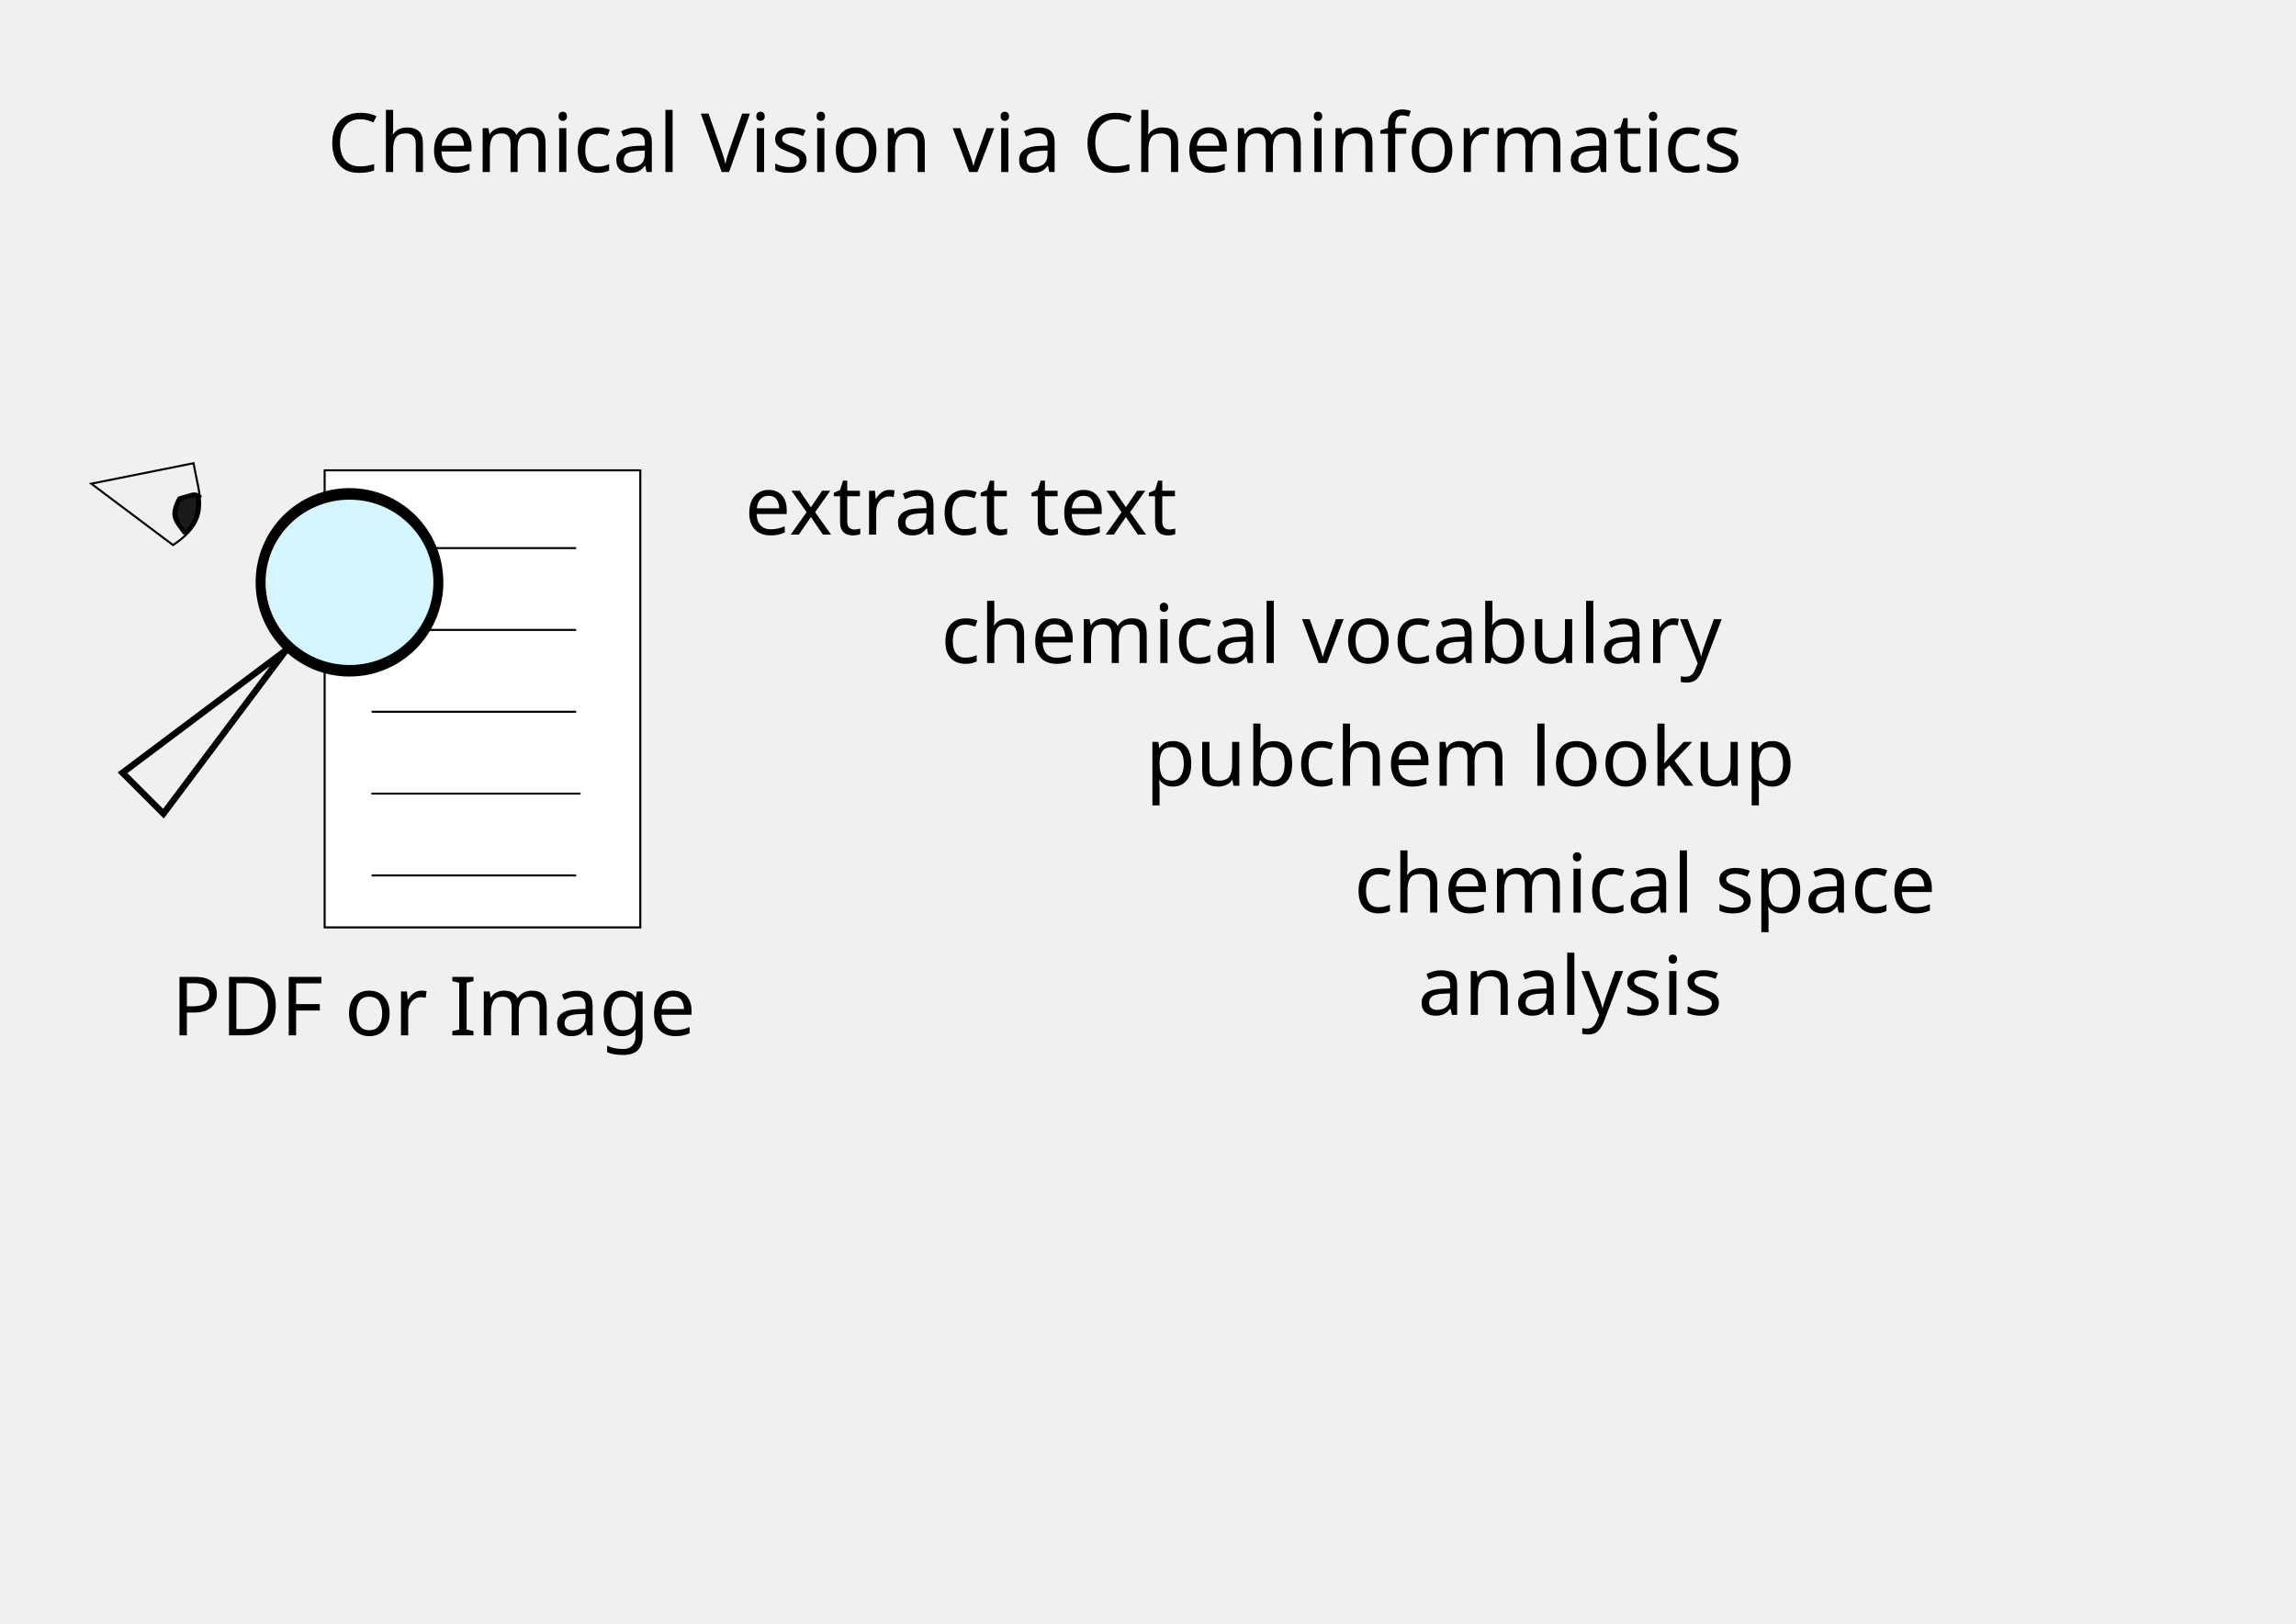
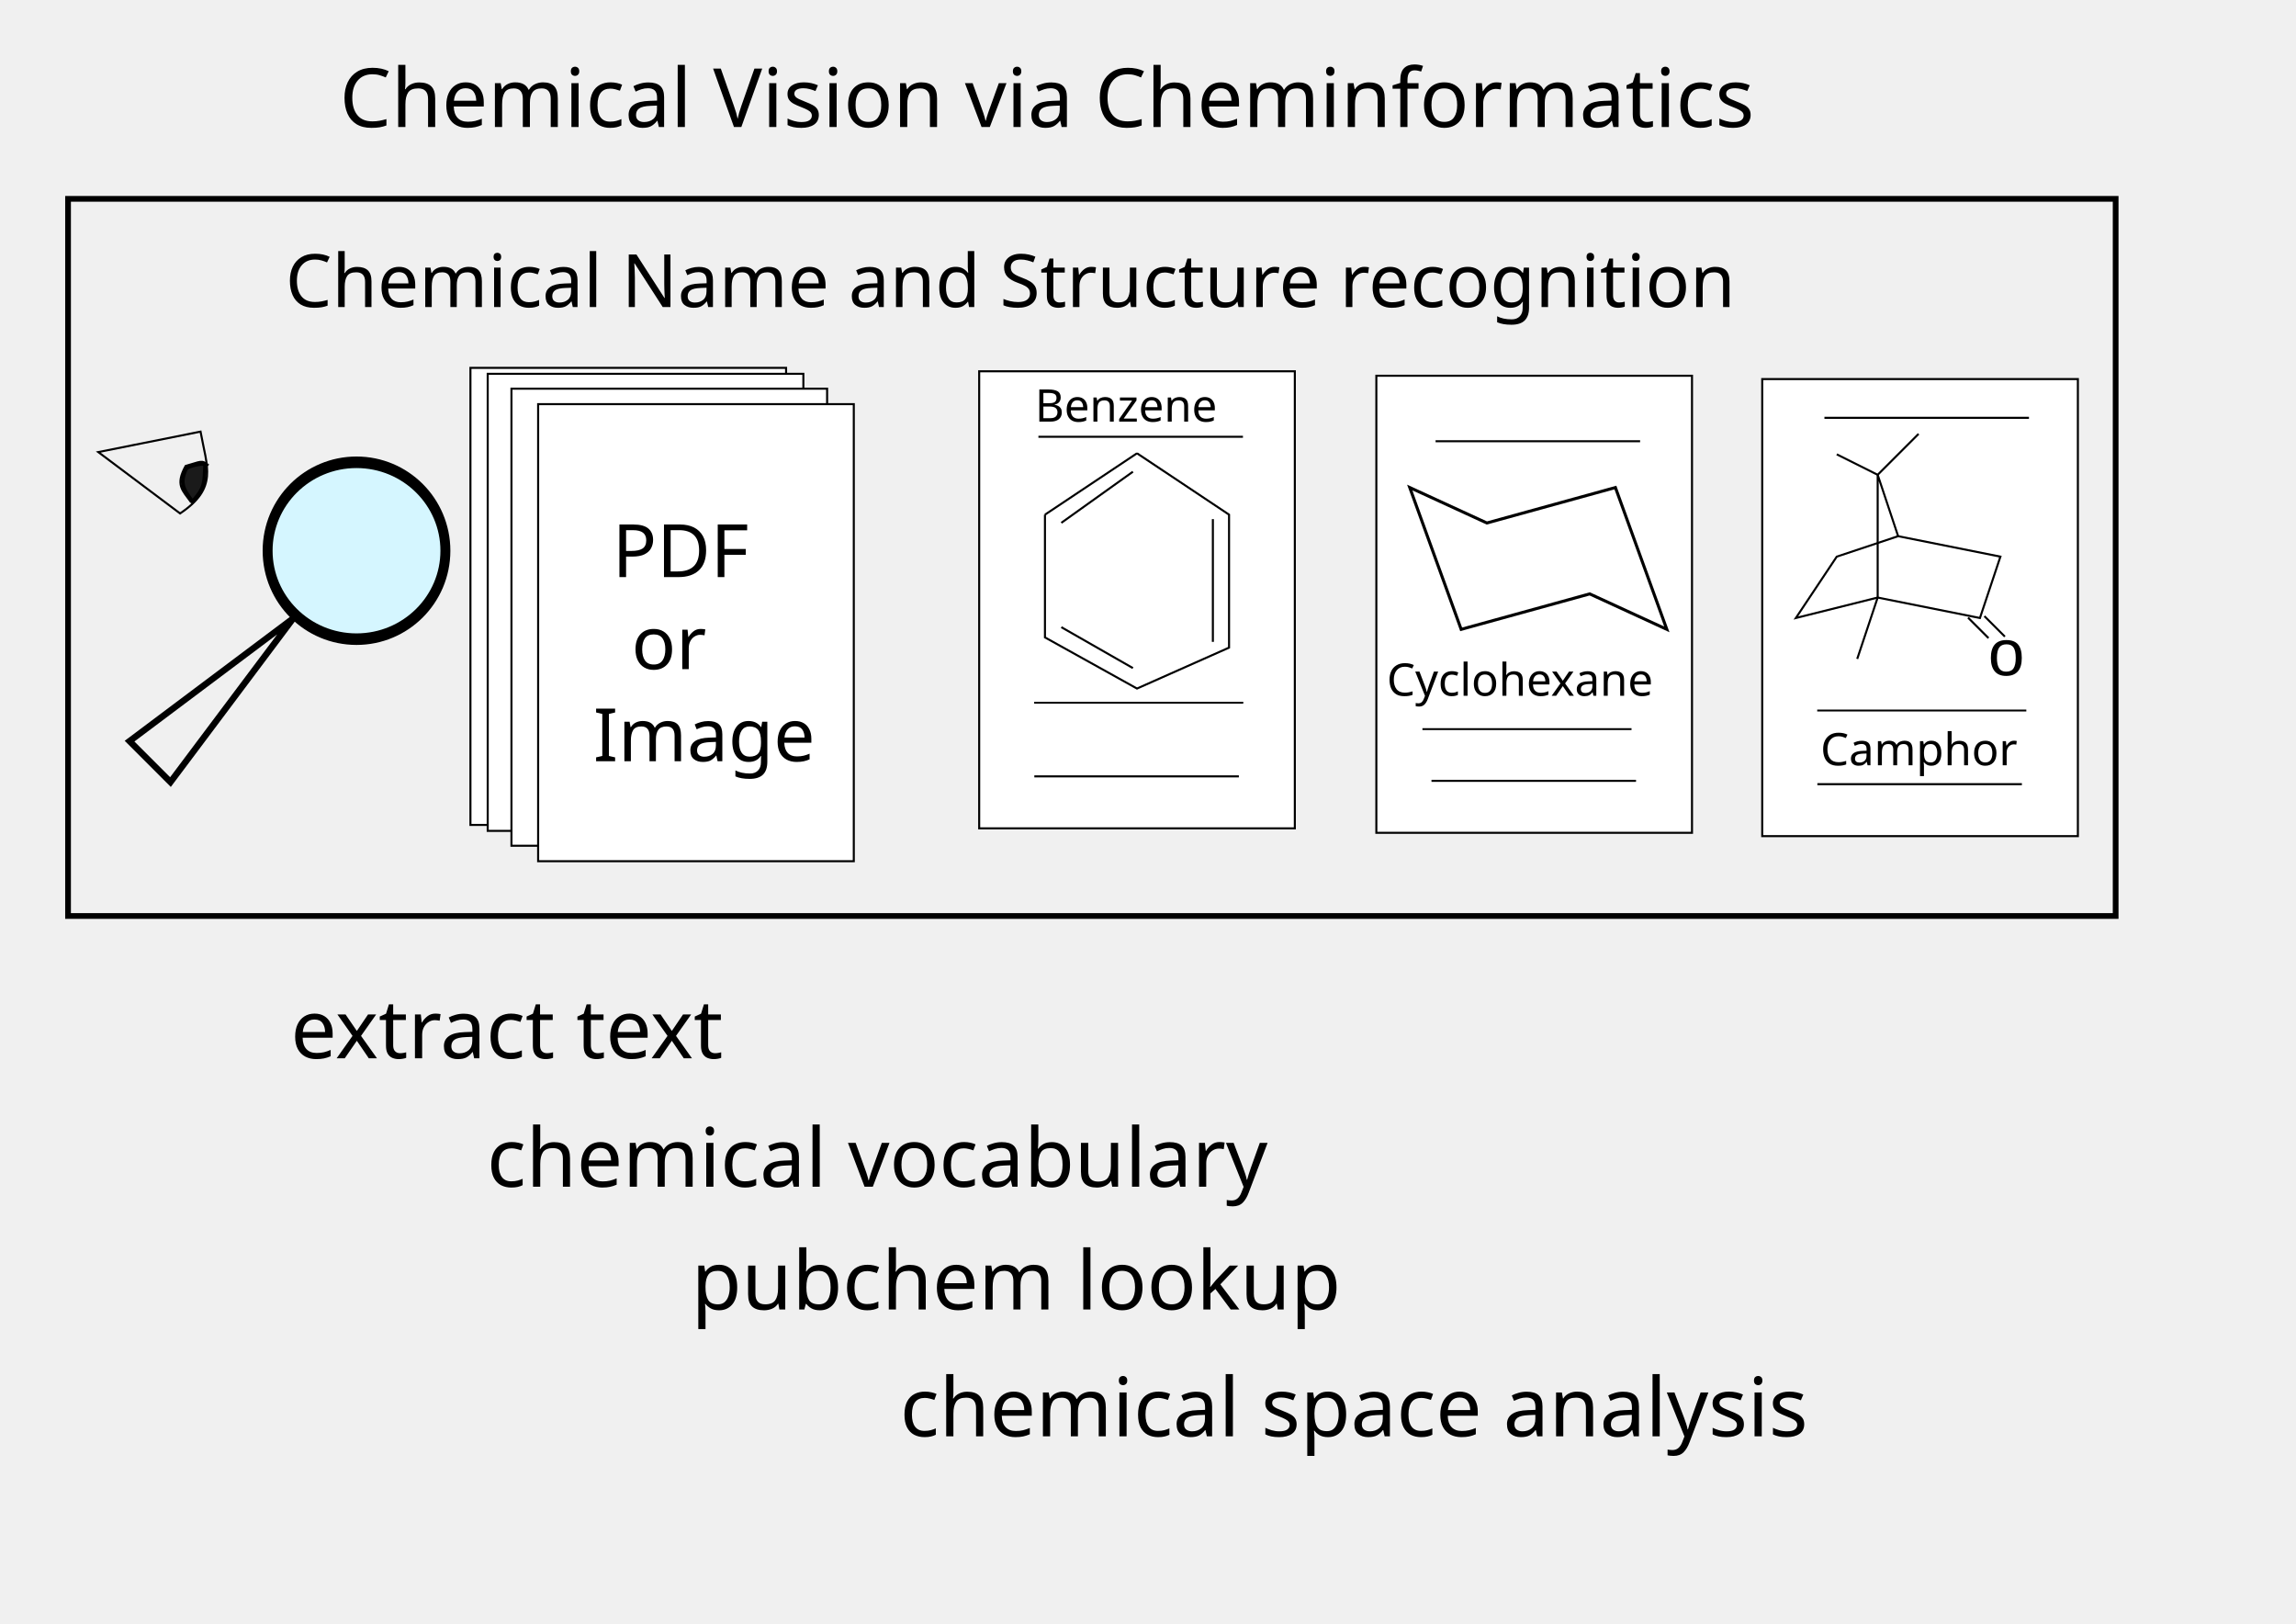
<svg xmlns="http://www.w3.org/2000/svg" width="297mm" height="210mm" id="svg2994" version="1.1">
  <defs id="defs2996" />
  <g id="layer1">
-     <rect style="fill:#ffffff;fill-rule:evenodd;stroke:#000000;stroke-width:1px;stroke-linecap:butt;stroke-linejoin:miter;stroke-opacity:1" id="rect3003" width="154.322" height="223.421" x="158.723" y="229.905" />
-     <path style="fill:none;stroke:#000000;stroke-width:1px;stroke-linecap:butt;stroke-linejoin:miter;stroke-opacity:1" d="m 181.68,267.921 c 20,0 100,0 100,0" id="path3007" />
-     <path style="fill:none;stroke:#000000;stroke-width:1px;stroke-linecap:butt;stroke-linejoin:miter;stroke-opacity:1" d="m 181.68,307.921 100,0" id="path3009" />
-     <path style="fill:none;stroke:#000000;stroke-width:1px;stroke-linecap:butt;stroke-linejoin:miter;stroke-opacity:1" d="m 181.68,347.921 100,0" id="path3011" />
-     <path style="fill:none;stroke:#000000;stroke-width:1px;stroke-linecap:butt;stroke-linejoin:miter;stroke-opacity:1" d="m 181.68,427.921 100,0" id="path3013" />
-     <path style="fill:none;stroke:#000000;stroke-width:0.923px;stroke-linecap:butt;stroke-linejoin:miter;stroke-opacity:1" d="m 181.605,387.921 102.235,0" id="path3015" />
-     <path style="fill:#d5f6ff;stroke:#000000;stroke-width:7.83;stroke-miterlimit:4;stroke-opacity:1;stroke-dasharray:none" id="path3019" d="m 220,444.094 a 70,60 0 1 1 -140,0 70,60 0 1 1 140,0 z" transform="matrix(0.6208272,0,0,0.7205001,77.74113,-35.31111)" />
-     <path style="fill:none;stroke:#000000;stroke-width:3.125;stroke-linecap:butt;stroke-linejoin:miter;stroke-miterlimit:4;stroke-opacity:1;stroke-dasharray:none" d="m 139.907,317.743 -80,60 20,20 z" id="path3792" />
-     <path style="fill:none;stroke:#000000;stroke-width:1px;stroke-linecap:butt;stroke-linejoin:miter;stroke-opacity:1" d="m 84.613,266.435 -40,-30 50,-10 c 3.12,17.315 8.611,27.509 -10,40 z" id="path3796-7" />
-     <path style="fill:none;stroke:#000000;stroke-width:1px;stroke-linecap:butt;stroke-linejoin:miter;stroke-opacity:1" d="m 90.056,261.047 c -4.261,-5.974 -7.907,-8.41 -2.724,-17.821 7.372,-2.032 7.787,-3.185 11.176,-0.305" id="path3798-4" />
-     <path style="fill:#1a1a1a;stroke:#000000;stroke-width:1.8;stroke-miterlimit:4;stroke-opacity:1;stroke-dasharray:none" d="m 88.452,257.486 c -2.684,-3.88 -3.154,-6.58 -1.836,-10.549 0.927,-2.792 1.115,-2.975 3.915,-3.806 1.617,-0.48 3.703,-0.873 4.634,-0.873 l 1.693,0 -0.243,5.079 c -0.253,5.286 -1.179,7.646 -4.619,11.769 l -1.325,1.588 -2.219,-3.208 z" id="path3800-7" />
-     <text xml:space="preserve" style="font-size:40px;font-style:normal;font-weight:normal;line-height:125%;letter-spacing:0px;word-spacing:0px;fill:#000000;fill-opacity:1;stroke:none;font-family:Sans" x="238" y="506.094" id="text3851">
-       <tspan x="238" y="506.094" id="tspan3859" style="text-align:center;text-anchor:middle">PDF or Image</tspan>
+     <rect style="fill:#ffffff;fill-rule:evenodd;stroke:#000000;stroke-width:1px;stroke-linecap:butt;stroke-linejoin:miter;stroke-opacity:1" id="rect3003" width="154.322" height="223.421" x="478.725" y="181.492" />
+     <path style="fill:none;stroke:#000000;stroke-width:1px;stroke-linecap:butt;stroke-linejoin:miter;stroke-opacity:1" d="m 507.683,213.508 c 20,0 100,0 100,0" id="path3007" />
+     <path style="fill:none;stroke:#000000;stroke-width:1px;stroke-linecap:butt;stroke-linejoin:miter;stroke-opacity:1" d="m 505.683,379.508 100,0" id="path3013" />
+     <path style="fill:none;stroke:#000000;stroke-width:0.923px;stroke-linecap:butt;stroke-linejoin:miter;stroke-opacity:1" d="m 505.607,343.508 102.235,0" id="path3015" />
+     <path style="fill:#d5f6ff;stroke:#000000;stroke-width:7.83;stroke-miterlimit:4;stroke-opacity:1;stroke-dasharray:none" id="path3019" d="m 220,444.094 a 70,60 0 1 1 -140,0 70,60 0 1 1 140,0 z" transform="matrix(0.6208272,0,0,0.7205001,81.17253,-50.76465)" />
+     <path style="fill:none;stroke:#000000;stroke-width:3.125;stroke-linecap:butt;stroke-linejoin:miter;stroke-miterlimit:4;stroke-opacity:1;stroke-dasharray:none" d="m 143.339,302.289 -80,60 20,20 z" id="path3792" />
+     <path style="fill:none;stroke:#000000;stroke-width:1px;stroke-linecap:butt;stroke-linejoin:miter;stroke-opacity:1" d="m 88.045,250.981 -40,-30 50,-10 c 3.12,17.315 8.611,27.509 -10,40 z" id="path3796-7" />
+     <path style="fill:none;stroke:#000000;stroke-width:1px;stroke-linecap:butt;stroke-linejoin:miter;stroke-opacity:1" d="m 93.487,245.593 c -4.261,-5.974 -7.907,-8.41 -2.724,-17.821 7.372,-2.032 7.787,-3.185 11.176,-0.305" id="path3798-4" />
+     <path style="fill:#1a1a1a;stroke:#000000;stroke-width:1.8;stroke-miterlimit:4;stroke-opacity:1;stroke-dasharray:none" d="m 91.883,242.032 c -2.684,-3.88 -3.154,-6.58 -1.836,-10.549 0.927,-2.792 1.115,-2.975 3.915,-3.806 1.617,-0.48 3.703,-0.873 4.634,-0.873 l 1.693,0 -0.243,5.079 c -0.253,5.286 -1.179,7.646 -4.619,11.769 l -1.325,1.588 -2.219,-3.208 z" id="path3800-7" />
+     <text xml:space="preserve" style="font-size:40px;font-style:normal;font-weight:normal;line-height:125%;letter-spacing:0px;word-spacing:0px;fill:#000000;fill-opacity:1;stroke:none;font-family:Sans" x="520" y="150.094" id="text3851">
+       <tspan x="520" y="150.094" id="tspan3859" style="font-size:36px;text-align:center;text-anchor:middle">Chemical Name and Structure recognition</tspan>
    </text>
-     <text xml:space="preserve" style="font-size:40px;font-style:normal;font-weight:normal;line-height:125%;letter-spacing:0px;word-spacing:0px;fill:#000000;fill-opacity:1;stroke:none;font-family:Sans" x="364.104" y="261.316" id="text3861">
-       <tspan id="tspan3863" x="364.104" y="261.316">extract text</tspan>
+     <text xml:space="preserve" style="font-size:40px;font-style:normal;font-weight:normal;line-height:125%;letter-spacing:0px;word-spacing:0px;fill:#000000;fill-opacity:1;stroke:none;font-family:Sans" x="166" y="62.094" id="text3883">
+       <tspan id="tspan3885" x="166" y="62.094">Chemical Vision via Cheminformatics</tspan>
    </text>
-     <text xml:space="preserve" style="font-size:40px;font-style:normal;font-weight:normal;line-height:125%;letter-spacing:0px;word-spacing:0px;fill:#000000;fill-opacity:1;stroke:none;font-family:Sans" x="460" y="324.094" id="text3869">
-       <tspan id="tspan3871" x="460" y="324.094">chemical vocabulary</tspan>
+     <path style="fill:none;stroke:#000000;stroke-width:1px;stroke-linecap:butt;stroke-linejoin:miter;stroke-opacity:1" d="m 510.883,251.576 0,60 45,25 45,-20 0,-65 -45,-30" id="path3026" />
+     <path style="fill:none;stroke:#000000;stroke-width:1px;stroke-linecap:butt;stroke-linejoin:miter;stroke-opacity:1" d="m 555.883,221.576 -45,30" id="path3028" />
+     <path style="fill:none;stroke:#000000;stroke-width:1px;stroke-linecap:butt;stroke-linejoin:miter;stroke-opacity:1" d="m 553.883,230.576 -35,25" id="path3030" />
+     <path style="fill:none;stroke:#000000;stroke-width:1px;stroke-linecap:butt;stroke-linejoin:miter;stroke-opacity:1" d="m 518.883,306.576 35,20" id="path3032" />
+     <path style="fill:none;stroke:#000000;stroke-width:1px;stroke-linecap:butt;stroke-linejoin:miter;stroke-opacity:1" d="m 592.975,253.757 0,60" id="path3034" />
+     <rect style="fill:#ffffff;fill-rule:evenodd;stroke:#000000;stroke-width:1px;stroke-linecap:butt;stroke-linejoin:miter;stroke-opacity:1" id="rect3003-2" width="154.322" height="223.421" x="672.9" y="183.672" />
+     <path style="fill:none;stroke:#000000;stroke-width:1px;stroke-linecap:butt;stroke-linejoin:miter;stroke-opacity:1" d="m 701.857,215.689 c 20,0 100,0 100,0" id="path3007-5" />
+     <path style="fill:none;stroke:#000000;stroke-width:1px;stroke-linecap:butt;stroke-linejoin:miter;stroke-opacity:1" d="m 699.857,381.689 100,0" id="path3013-9" />
+     <path style="fill:none;stroke:#000000;stroke-width:0.923px;stroke-linecap:butt;stroke-linejoin:miter;stroke-opacity:1" d="m 695.422,356.41 102.235,0" id="path3015-6" />
+     <path style="fill:none;stroke:#000000;stroke-width:1.476px;stroke-linecap:butt;stroke-linejoin:miter;stroke-opacity:1" d="m 689.228,238.316 25.138,69.322 62.844,-17.33 37.706,17.33 -25.138,-69.322 -62.844,17.33 z" id="path3078" />
+     <rect style="fill:#ffffff;fill-rule:evenodd;stroke:#000000;stroke-width:1px;stroke-linecap:butt;stroke-linejoin:miter;stroke-opacity:1" id="rect3003-3" width="154.322" height="223.421" x="861.554" y="185.301" />
+     <path style="fill:none;stroke:#000000;stroke-width:1px;stroke-linecap:butt;stroke-linejoin:miter;stroke-opacity:1" d="m 891.966,204.235 c 20,0 100,0 100,0" id="path3007-57" />
+     <path style="fill:none;stroke:#000000;stroke-width:1px;stroke-linecap:butt;stroke-linejoin:miter;stroke-opacity:1" d="m 888.512,383.317 100,0" id="path3013-92" />
+     <path style="fill:none;stroke:#000000;stroke-width:0.923px;stroke-linecap:butt;stroke-linejoin:miter;stroke-opacity:1" d="m 888.437,347.317 102.235,0" id="path3015-4" />
+     <path style="fill:none;stroke:#000000;stroke-width:1px;stroke-linecap:butt;stroke-linejoin:miter;stroke-opacity:1" d="m 898,272.094 -20,30 40,-10 50,10 10,-30 -50,-10 z" id="path3103" />
+     <path style="fill:none;stroke:#000000;stroke-width:1px;stroke-linecap:butt;stroke-linejoin:miter;stroke-opacity:1" d="m 918,292.094 0,-60 10,30" id="path3105" />
+     <path style="fill:none;stroke:#000000;stroke-width:1px;stroke-linecap:butt;stroke-linejoin:miter;stroke-opacity:1" d="m 898,222.094 20,10 20,-20" id="path3107" />
+     <path style="fill:none;stroke:#000000;stroke-width:1px;stroke-linecap:butt;stroke-linejoin:miter;stroke-opacity:1" d="m 918,292.094 -10,30" id="path3109" />
+     <path style="fill:none;stroke:#000000;stroke-width:1px;stroke-linecap:butt;stroke-linejoin:miter;stroke-opacity:1" d="m 962.186,301.92 10,10" id="path3113" />
+     <path style="fill:none;stroke:#000000;stroke-width:1px;stroke-linecap:butt;stroke-linejoin:miter;stroke-opacity:1" d="m 970.186,301.193 10,10" id="path3115" />
+     <text xml:space="preserve" style="font-size:32px;font-style:normal;font-weight:normal;line-height:125%;letter-spacing:0px;word-spacing:0px;fill:#000000;fill-opacity:1;stroke:none;font-family:Sans" x="972" y="330.094" id="text3117">
+       <tspan id="tspan3119" x="972" y="330.094" style="font-size:32px;font-style:normal;font-variant:normal;font-weight:normal;font-stretch:normal;font-family:Arial;-inkscape-font-specification:Arial">o</tspan>
    </text>
-     <text xml:space="preserve" style="font-size:40px;font-style:normal;font-weight:normal;line-height:125%;letter-spacing:0px;word-spacing:0px;fill:#000000;fill-opacity:1;stroke:none;font-family:Sans" x="560" y="384.094" id="text3873">
-       <tspan id="tspan3875" x="560" y="384.094">pubchem lookup</tspan>
+     <text xml:space="preserve" style="font-size:40px;font-style:normal;font-weight:normal;line-height:125%;letter-spacing:0px;word-spacing:0px;fill:#000000;fill-opacity:1;stroke:none;font-family:Sans" x="506" y="206.094" id="text3121">
+       <tspan id="tspan3123" x="506" y="206.094" style="font-size:22px">Benzene</tspan>
    </text>
-     <text xml:space="preserve" style="font-size:40px;font-style:normal;font-weight:normal;line-height:125%;letter-spacing:0px;word-spacing:0px;fill:#000000;fill-opacity:1;stroke:none;font-family:Sans" x="662" y="446.094" id="text3877">
-       <tspan id="tspan3879" x="662" y="446.094">chemical space </tspan>
-       <tspan x="662" y="496.094" id="tspan3881">   analysis</tspan>
+     <text xml:space="preserve" style="font-size:40px;font-style:normal;font-weight:normal;line-height:125%;letter-spacing:0px;word-spacing:0px;fill:#000000;fill-opacity:1;stroke:none;font-family:Sans" x="678" y="340.094" id="text3121-2">
+       <tspan id="tspan3123-1" x="678" y="340.094" style="font-size:22px">Cyclohexane</tspan>
    </text>
-     <text xml:space="preserve" style="font-size:40px;font-style:normal;font-weight:normal;line-height:125%;letter-spacing:0px;word-spacing:0px;fill:#000000;fill-opacity:1;stroke:none;font-family:Sans" x="160" y="84.094" id="text3883">
-       <tspan id="tspan3885" x="160" y="84.094">Chemical Vision via Cheminformatics</tspan>
+     <text xml:space="preserve" style="font-size:40px;font-style:normal;font-weight:normal;line-height:125%;letter-spacing:0px;word-spacing:0px;fill:#000000;fill-opacity:1;stroke:none;font-family:Sans" x="890" y="374.094" id="text3121-1">
+       <tspan id="tspan3123-8" x="890" y="374.094" style="font-size:22px">Camphor</tspan>
+     </text>
+     <text xml:space="preserve" style="font-size:40px;font-style:normal;font-weight:normal;line-height:125%;letter-spacing:0px;word-spacing:0px;fill:#000000;fill-opacity:1;stroke:none;font-family:Sans" x="142.104" y="517.316" id="text3861">
+       <tspan id="tspan3863" x="142.104" y="517.316">extract text</tspan>
+     </text>
+     <text xml:space="preserve" style="font-size:40px;font-style:normal;font-weight:normal;line-height:125%;letter-spacing:0px;word-spacing:0px;fill:#000000;fill-opacity:1;stroke:none;font-family:Sans" x="238" y="580.094" id="text3869">
+       <tspan id="tspan3871" x="238" y="580.094">chemical vocabulary</tspan>
+     </text>
+     <text xml:space="preserve" style="font-size:40px;font-style:normal;font-weight:normal;line-height:125%;letter-spacing:0px;word-spacing:0px;fill:#000000;fill-opacity:1;stroke:none;font-family:Sans" x="338" y="640.094" id="text3873">
+       <tspan id="tspan3875" x="338" y="640.094">pubchem lookup</tspan>
+     </text>
+     <text xml:space="preserve" style="font-size:40px;font-style:normal;font-weight:normal;line-height:125%;letter-spacing:0px;word-spacing:0px;fill:#000000;fill-opacity:1;stroke:none;font-family:Sans" x="440" y="702.094" id="text3877">
+       <tspan x="440" y="702.094" id="tspan3881">chemical space analysis</tspan>
+     </text>
+     <rect style="fill:none;stroke:#000000;stroke-width:2.801;stroke-miterlimit:4;stroke-opacity:1;stroke-dasharray:none" id="rect3234" width="1001.078" height="350.554" x="33.269" y="97.2" />
+     <rect style="fill:#ffffff;fill-rule:evenodd;stroke:#000000;stroke-width:1px;stroke-linecap:butt;stroke-linejoin:miter;stroke-opacity:1" id="rect3003-23" width="154.322" height="223.421" x="229.997" y="179.82" />
+     <rect style="fill:#ffffff;fill-rule:evenodd;stroke:#000000;stroke-width:1px;stroke-linecap:butt;stroke-linejoin:miter;stroke-opacity:1" id="rect3003-23-4" width="154.322" height="223.421" x="238.442" y="182.727" />
+     <rect style="fill:#ffffff;fill-rule:evenodd;stroke:#000000;stroke-width:1px;stroke-linecap:butt;stroke-linejoin:miter;stroke-opacity:1" id="rect3003-23-8" width="154.322" height="223.421" x="250.053" y="189.994" />
+     <rect style="fill:#ffffff;fill-rule:evenodd;stroke:#000000;stroke-width:1px;stroke-linecap:butt;stroke-linejoin:miter;stroke-opacity:1" id="rect3003-23-0" width="154.322" height="223.421" x="263.097" y="197.556" />
+     <text xml:space="preserve" style="font-size:36px;font-style:normal;font-weight:normal;line-height:125%;letter-spacing:0px;word-spacing:0px;fill:#000000;fill-opacity:1;stroke:none;font-family:Sans" x="290" y="282.094" id="text3304">
+       <tspan id="tspan3306" x="290" y="282.094"> PDF </tspan>
+       <tspan x="290" y="327.094" id="tspan3308">  or </tspan>
+       <tspan x="290" y="372.094" id="tspan3310">Image</tspan>
    </text>
  </g>
</svg>
